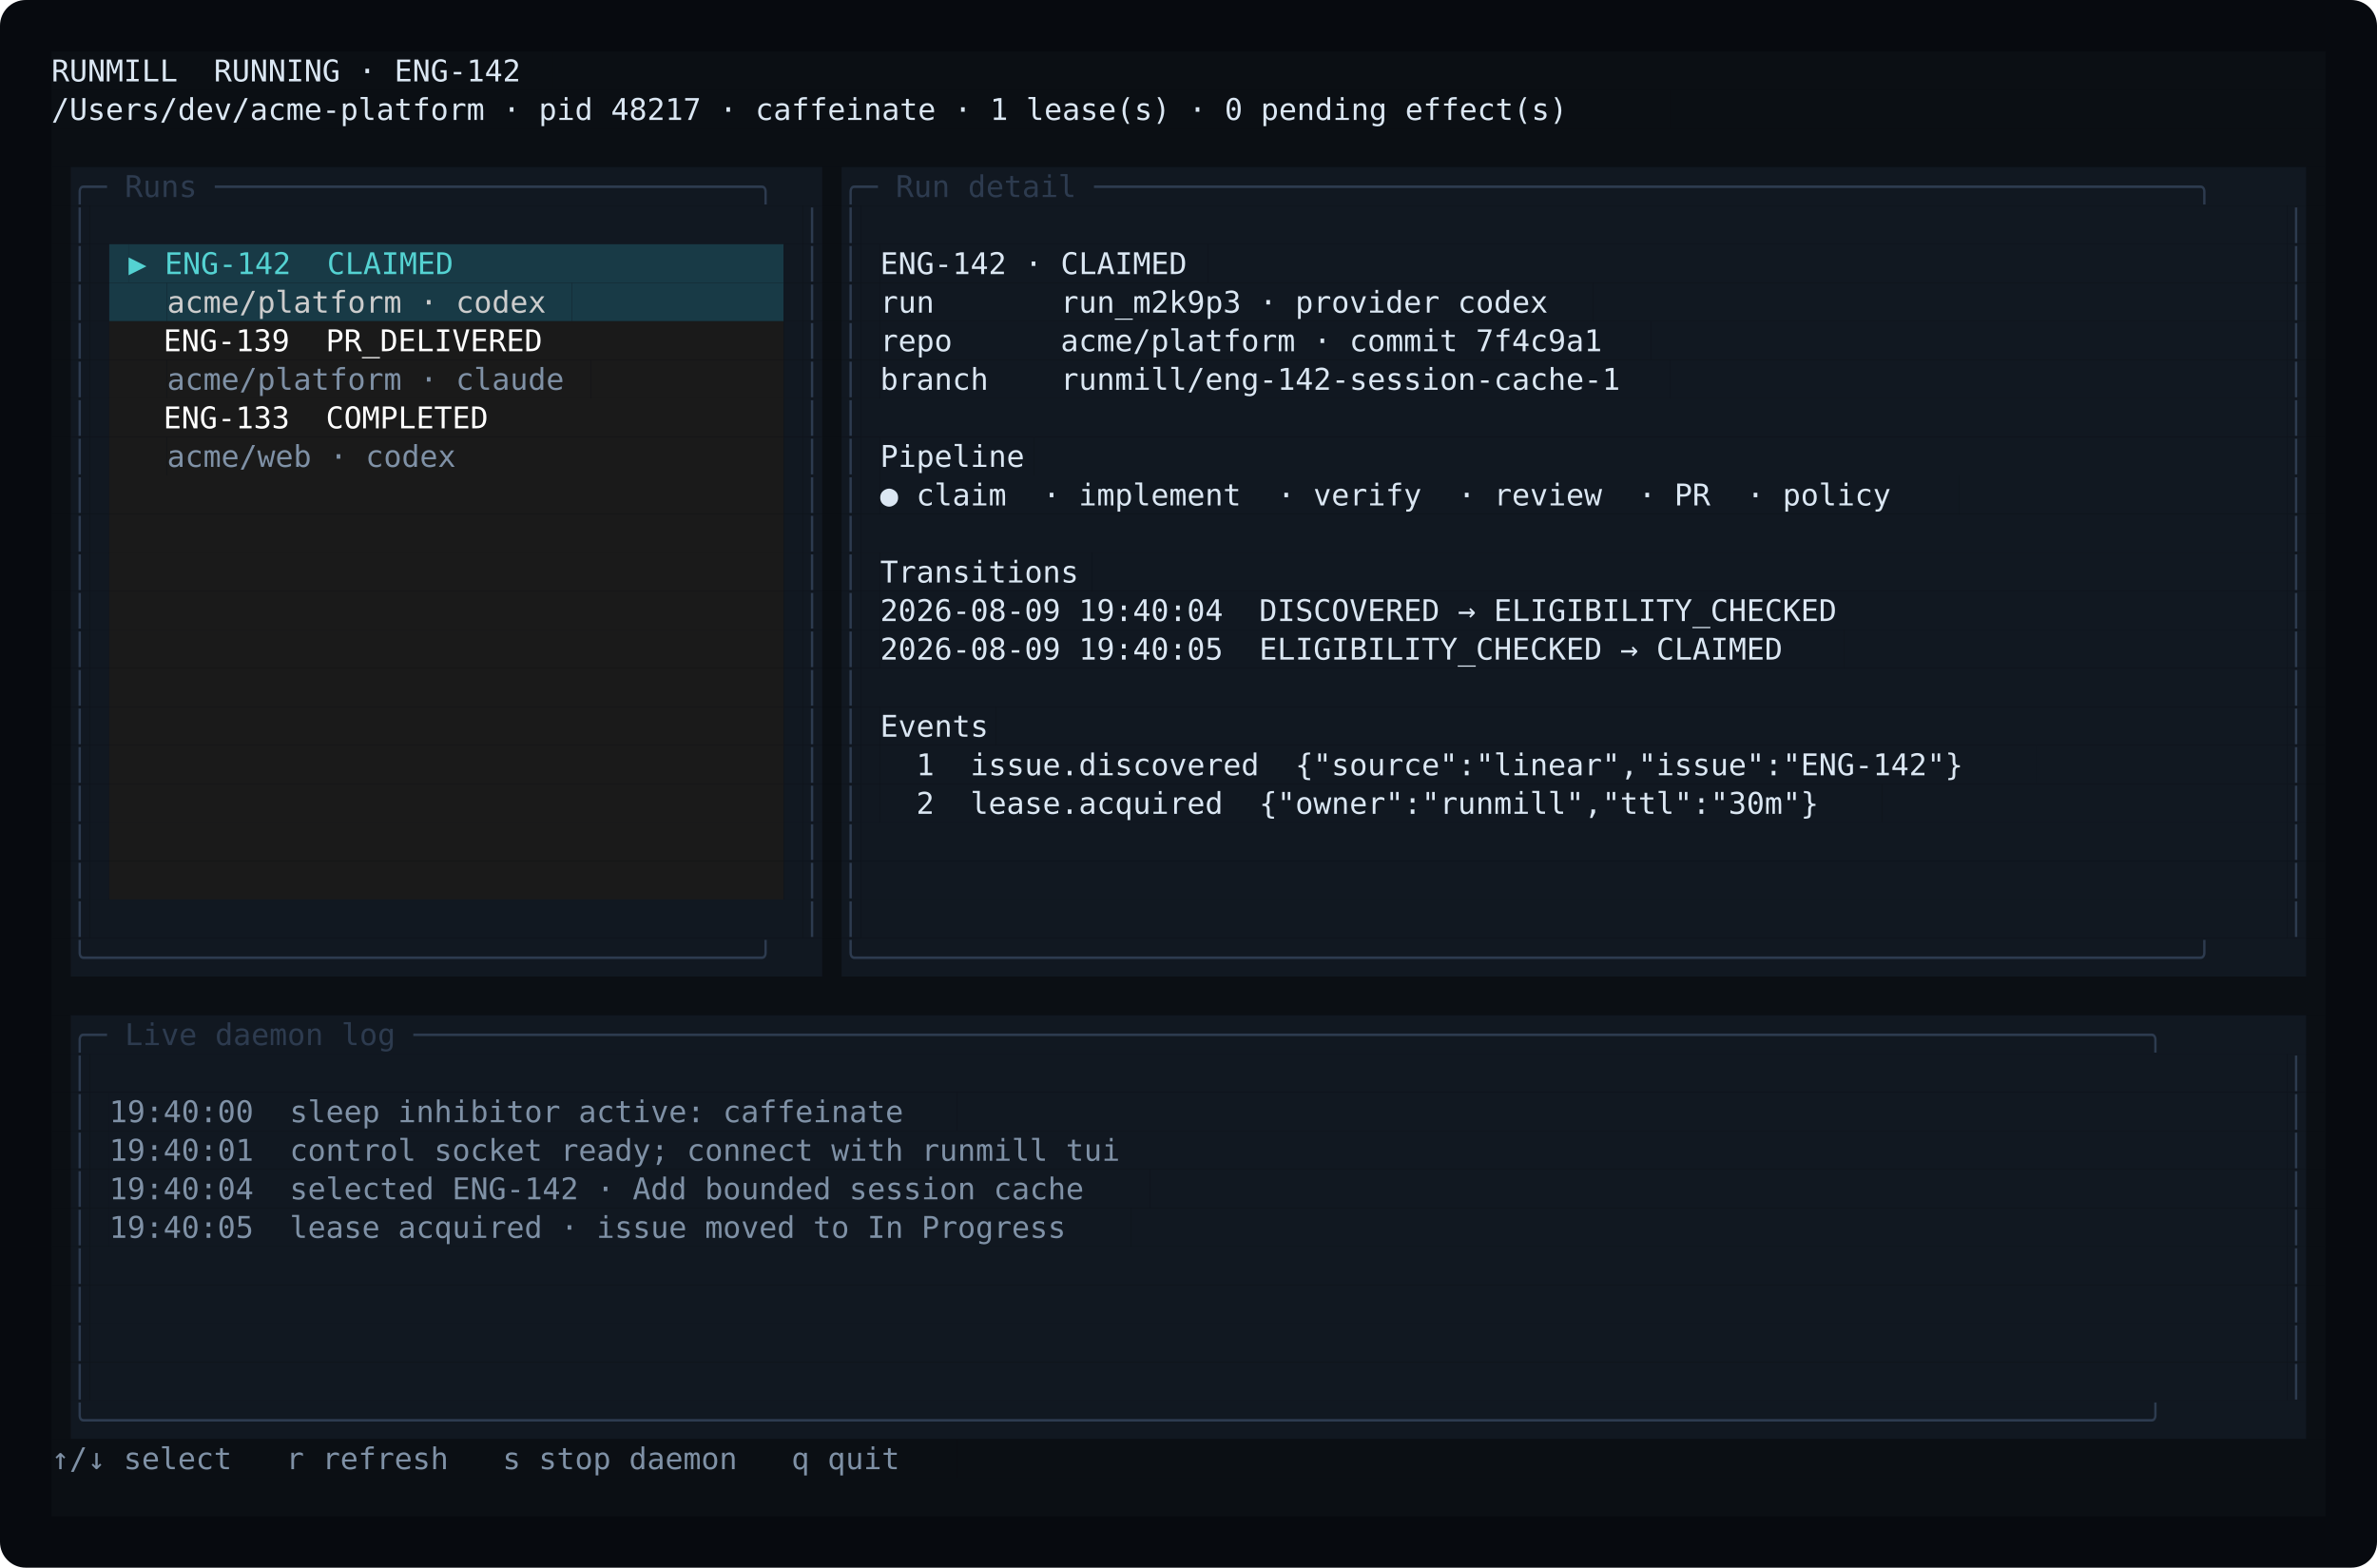
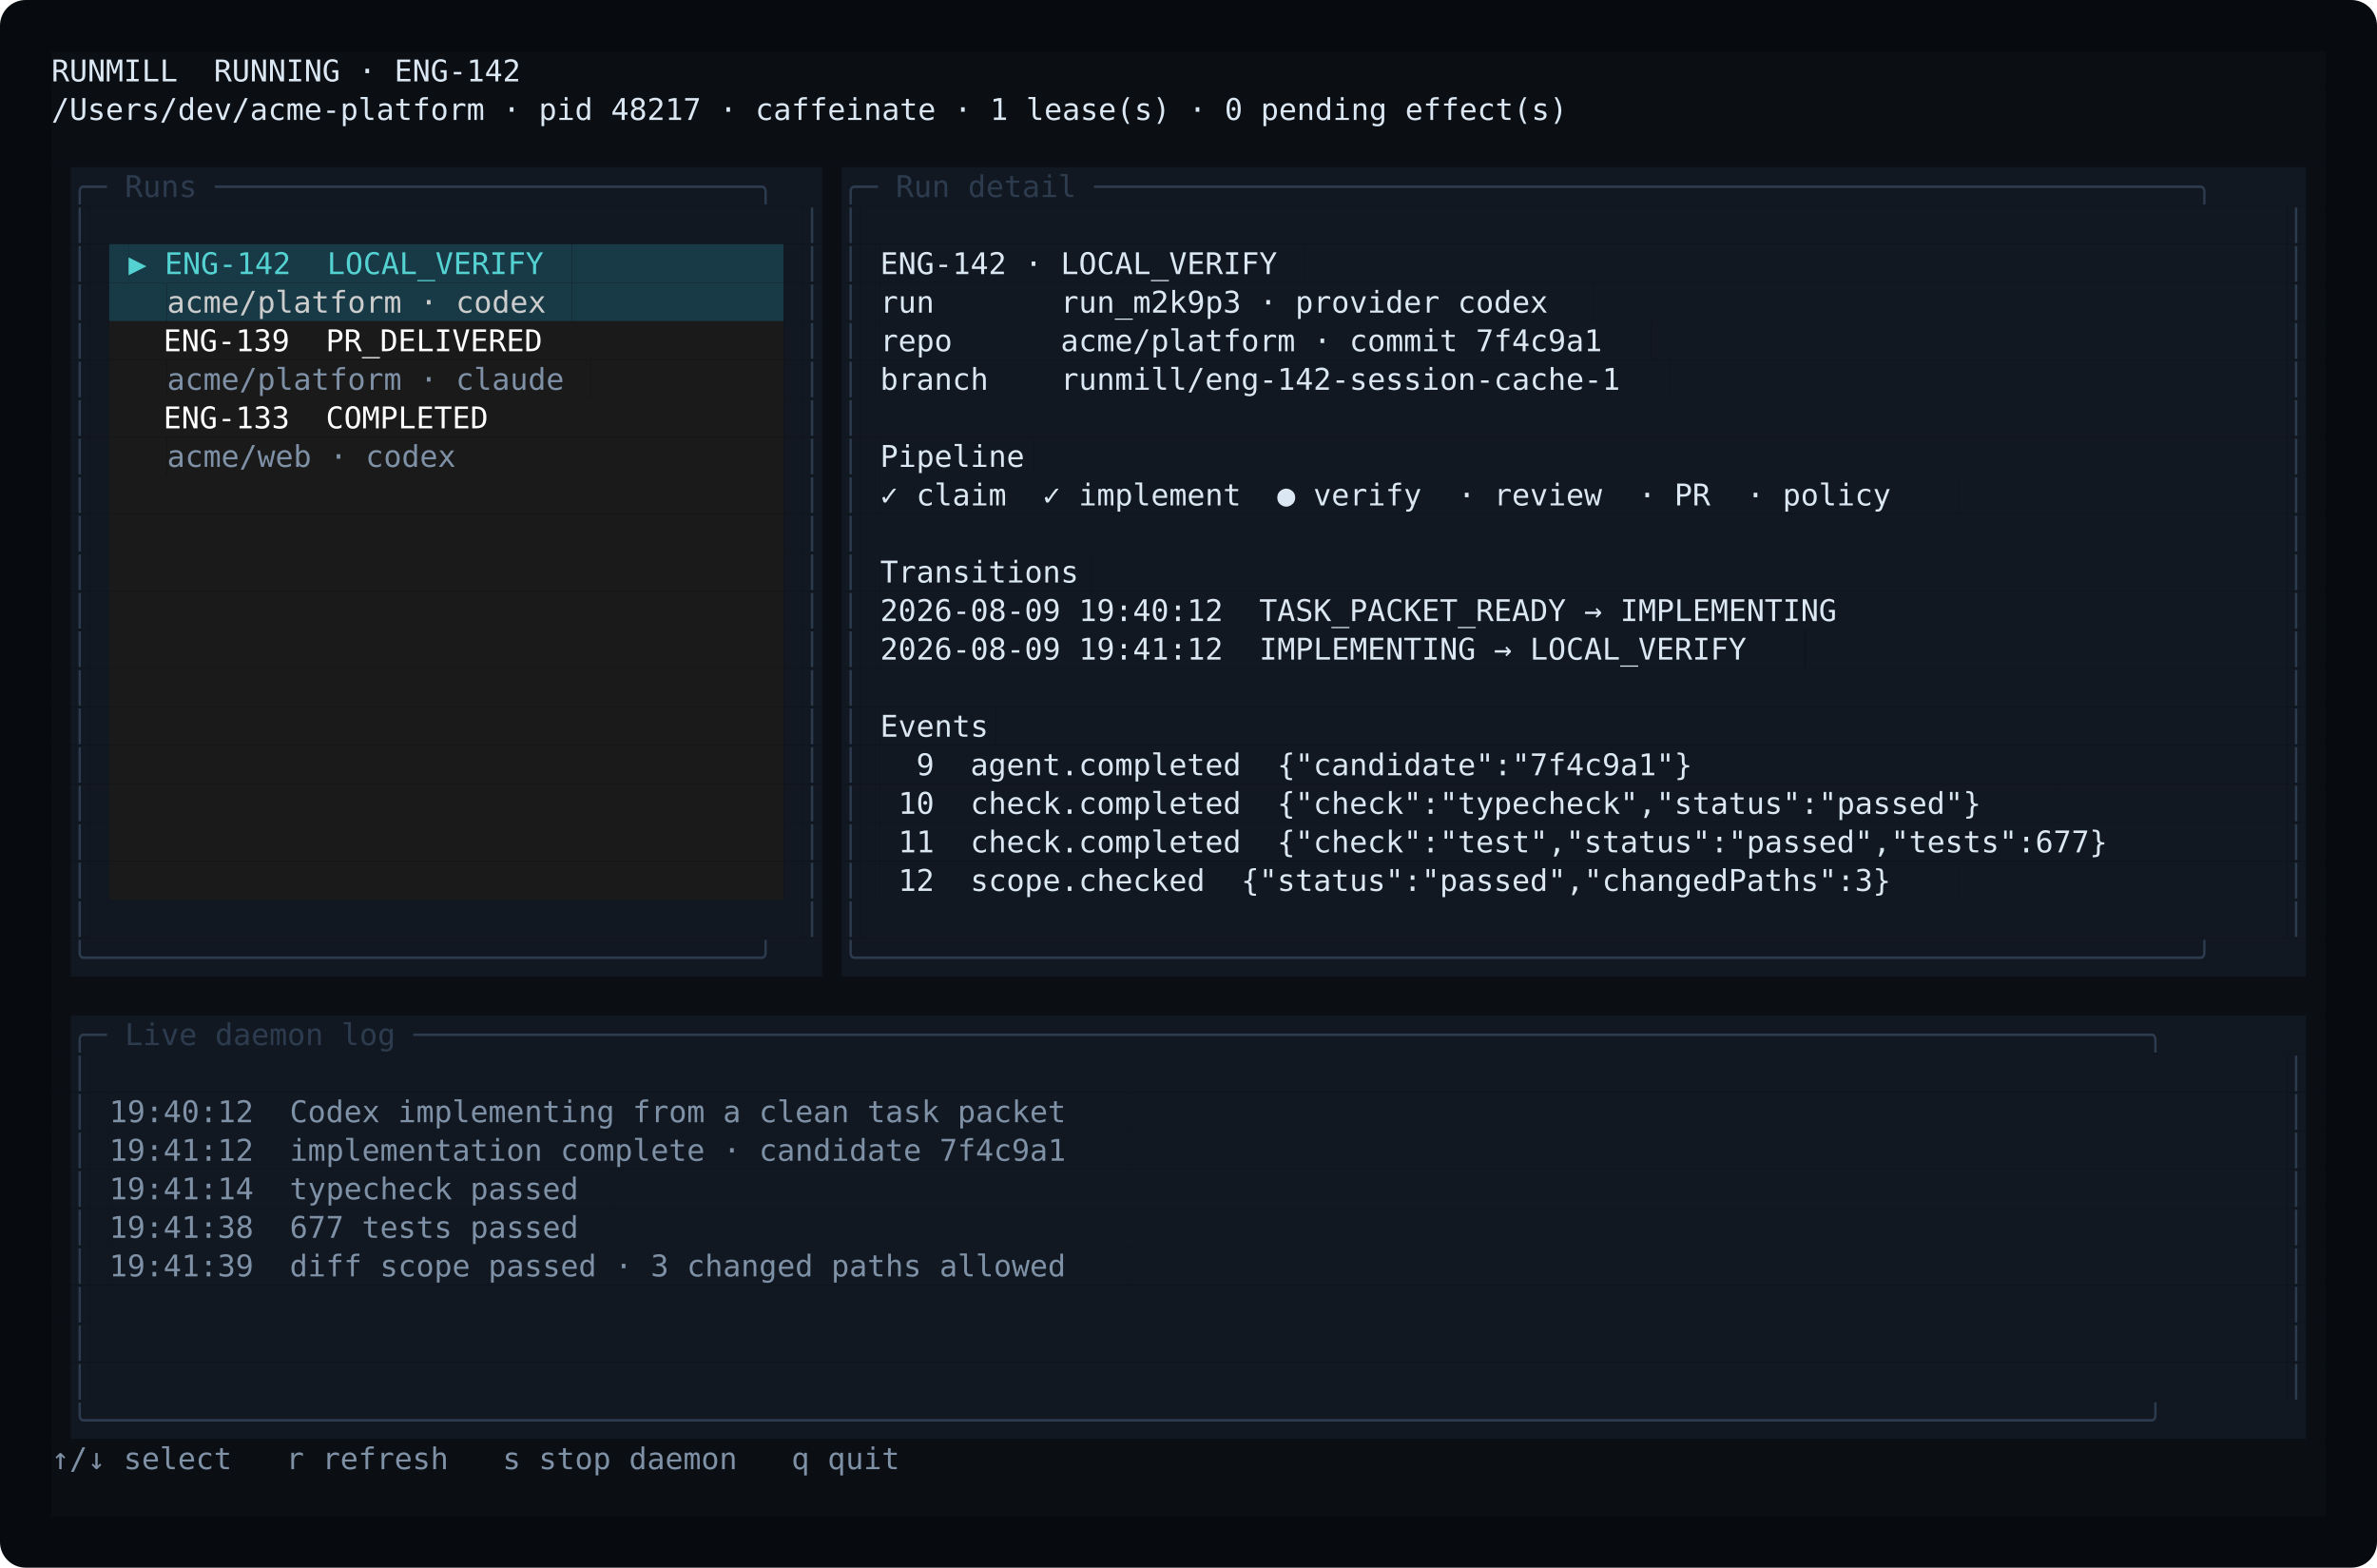
<svg xmlns="http://www.w3.org/2000/svg" width="1110" height="732" viewBox="0 0 1110 732">
  <rect width="100%" height="100%" rx="12" fill="#070a0f" />
  <g font-family="Menlo, Monaco, 'DejaVu Sans Mono', monospace" font-size="14" xml:space="preserve">
    <rect x="24" y="24" width="234" height="18" fill="rgba(11,15,20,1.000)" />
    <rect x="258" y="24" width="828" height="18" fill="rgba(11,15,20,1.000)" />
    <rect x="24" y="42" width="756" height="18" fill="rgba(11,15,20,1.000)" />
    <rect x="780" y="42" width="306" height="18" fill="rgba(11,15,20,1.000)" />
    <rect x="24" y="60" width="1062" height="18" fill="rgba(11,15,20,1.000)" />
    <rect x="24" y="78" width="9" height="18" fill="rgba(11,15,20,1.000)" />
    <rect x="33" y="78" width="351" height="18" fill="rgba(17,24,33,1.000)" />
    <rect x="384" y="78" width="9" height="18" fill="rgba(11,15,20,1.000)" />
    <rect x="393" y="78" width="684" height="18" fill="rgba(17,24,33,1.000)" />
    <rect x="1077" y="78" width="9" height="18" fill="rgba(11,15,20,1.000)" />
    <rect x="24" y="96" width="9" height="18" fill="rgba(11,15,20,1.000)" />
    <rect x="33" y="96" width="9" height="18" fill="rgba(17,24,33,1.000)" />
    <rect x="42" y="96" width="333" height="18" fill="rgba(17,24,33,1.000)" />
    <rect x="375" y="96" width="9" height="18" fill="rgba(17,24,33,1.000)" />
    <rect x="384" y="96" width="9" height="18" fill="rgba(11,15,20,1.000)" />
    <rect x="393" y="96" width="9" height="18" fill="rgba(17,24,33,1.000)" />
    <rect x="402" y="96" width="666" height="18" fill="rgba(17,24,33,1.000)" />
    <rect x="1068" y="96" width="9" height="18" fill="rgba(17,24,33,1.000)" />
    <rect x="1077" y="96" width="9" height="18" fill="rgba(11,15,20,1.000)" />
    <rect x="24" y="114" width="9" height="18" fill="rgba(11,15,20,1.000)" />
    <rect x="33" y="114" width="9" height="18" fill="rgba(17,24,33,1.000)" />
    <rect x="42" y="114" width="9" height="18" fill="rgba(17,24,33,1.000)" />
    <rect x="51" y="114" width="9" height="18" fill="rgba(24,58,70,1.000)" />
-     <rect x="60" y="114" width="162" height="18" fill="rgba(24,58,70,1.000)" />
-     <rect x="222" y="114" width="144" height="18" fill="rgba(24,58,70,1.000)" />
+     <rect x="60" y="114" width="207" height="18" fill="rgba(24,58,70,1.000)" />
+     <rect x="267" y="114" width="99" height="18" fill="rgba(24,58,70,1.000)" />
    <rect x="366" y="114" width="9" height="18" fill="rgba(17,24,33,1.000)" />
    <rect x="375" y="114" width="9" height="18" fill="rgba(17,24,33,1.000)" />
    <rect x="384" y="114" width="9" height="18" fill="rgba(11,15,20,1.000)" />
    <rect x="393" y="114" width="9" height="18" fill="rgba(17,24,33,1.000)" />
    <rect x="402" y="114" width="9" height="18" fill="rgba(17,24,33,1.000)" />
-     <rect x="411" y="114" width="153" height="18" fill="rgba(17,24,33,1.000)" />
-     <rect x="564" y="114" width="504" height="18" fill="rgba(17,24,33,1.000)" />
+     <rect x="411" y="114" width="198" height="18" fill="rgba(17,24,33,1.000)" />
+     <rect x="609" y="114" width="459" height="18" fill="rgba(17,24,33,1.000)" />
    <rect x="1068" y="114" width="9" height="18" fill="rgba(17,24,33,1.000)" />
    <rect x="1077" y="114" width="9" height="18" fill="rgba(11,15,20,1.000)" />
    <rect x="24" y="132" width="9" height="18" fill="rgba(11,15,20,1.000)" />
    <rect x="33" y="132" width="9" height="18" fill="rgba(17,24,33,1.000)" />
    <rect x="42" y="132" width="9" height="18" fill="rgba(17,24,33,1.000)" />
    <rect x="51" y="132" width="27" height="18" fill="rgba(24,58,70,1.000)" />
    <rect x="78" y="132" width="189" height="18" fill="rgba(24,58,70,1.000)" />
    <rect x="267" y="132" width="99" height="18" fill="rgba(24,58,70,1.000)" />
    <rect x="366" y="132" width="9" height="18" fill="rgba(17,24,33,1.000)" />
    <rect x="375" y="132" width="9" height="18" fill="rgba(17,24,33,1.000)" />
    <rect x="384" y="132" width="9" height="18" fill="rgba(11,15,20,1.000)" />
    <rect x="393" y="132" width="9" height="18" fill="rgba(17,24,33,1.000)" />
    <rect x="402" y="132" width="9" height="18" fill="rgba(17,24,33,1.000)" />
    <rect x="411" y="132" width="333" height="18" fill="rgba(17,24,33,1.000)" />
    <rect x="744" y="132" width="324" height="18" fill="rgba(17,24,33,1.000)" />
    <rect x="1068" y="132" width="9" height="18" fill="rgba(17,24,33,1.000)" />
    <rect x="1077" y="132" width="9" height="18" fill="rgba(11,15,20,1.000)" />
    <rect x="24" y="150" width="9" height="18" fill="rgba(11,15,20,1.000)" />
    <rect x="33" y="150" width="9" height="18" fill="rgba(17,24,33,1.000)" />
    <rect x="42" y="150" width="9" height="18" fill="rgba(17,24,33,1.000)" />
    <rect x="51" y="150" width="315" height="18" fill="rgba(26,26,26,1.000)" />
    <rect x="366" y="150" width="9" height="18" fill="rgba(17,24,33,1.000)" />
    <rect x="375" y="150" width="9" height="18" fill="rgba(17,24,33,1.000)" />
    <rect x="384" y="150" width="9" height="18" fill="rgba(11,15,20,1.000)" />
    <rect x="393" y="150" width="9" height="18" fill="rgba(17,24,33,1.000)" />
    <rect x="402" y="150" width="9" height="18" fill="rgba(17,24,33,1.000)" />
    <rect x="411" y="150" width="360" height="18" fill="rgba(17,24,33,1.000)" />
    <rect x="771" y="150" width="297" height="18" fill="rgba(17,24,33,1.000)" />
    <rect x="1068" y="150" width="9" height="18" fill="rgba(17,24,33,1.000)" />
    <rect x="1077" y="150" width="9" height="18" fill="rgba(11,15,20,1.000)" />
    <rect x="24" y="168" width="9" height="18" fill="rgba(11,15,20,1.000)" />
    <rect x="33" y="168" width="9" height="18" fill="rgba(17,24,33,1.000)" />
    <rect x="42" y="168" width="9" height="18" fill="rgba(17,24,33,1.000)" />
    <rect x="51" y="168" width="27" height="18" fill="rgba(26,26,26,1.000)" />
    <rect x="78" y="168" width="198" height="18" fill="rgba(26,26,26,1.000)" />
    <rect x="276" y="168" width="90" height="18" fill="rgba(26,26,26,1.000)" />
    <rect x="366" y="168" width="9" height="18" fill="rgba(17,24,33,1.000)" />
    <rect x="375" y="168" width="9" height="18" fill="rgba(17,24,33,1.000)" />
    <rect x="384" y="168" width="9" height="18" fill="rgba(11,15,20,1.000)" />
    <rect x="393" y="168" width="9" height="18" fill="rgba(17,24,33,1.000)" />
    <rect x="402" y="168" width="9" height="18" fill="rgba(17,24,33,1.000)" />
    <rect x="411" y="168" width="369" height="18" fill="rgba(17,24,33,1.000)" />
    <rect x="780" y="168" width="288" height="18" fill="rgba(17,24,33,1.000)" />
    <rect x="1068" y="168" width="9" height="18" fill="rgba(17,24,33,1.000)" />
    <rect x="1077" y="168" width="9" height="18" fill="rgba(11,15,20,1.000)" />
    <rect x="24" y="186" width="9" height="18" fill="rgba(11,15,20,1.000)" />
    <rect x="33" y="186" width="9" height="18" fill="rgba(17,24,33,1.000)" />
    <rect x="42" y="186" width="9" height="18" fill="rgba(17,24,33,1.000)" />
    <rect x="51" y="186" width="315" height="18" fill="rgba(26,26,26,1.000)" />
    <rect x="366" y="186" width="9" height="18" fill="rgba(17,24,33,1.000)" />
    <rect x="375" y="186" width="9" height="18" fill="rgba(17,24,33,1.000)" />
    <rect x="384" y="186" width="9" height="18" fill="rgba(11,15,20,1.000)" />
    <rect x="393" y="186" width="9" height="18" fill="rgba(17,24,33,1.000)" />
    <rect x="402" y="186" width="666" height="18" fill="rgba(17,24,33,1.000)" />
    <rect x="1068" y="186" width="9" height="18" fill="rgba(17,24,33,1.000)" />
    <rect x="1077" y="186" width="9" height="18" fill="rgba(11,15,20,1.000)" />
    <rect x="24" y="204" width="9" height="18" fill="rgba(11,15,20,1.000)" />
    <rect x="33" y="204" width="9" height="18" fill="rgba(17,24,33,1.000)" />
    <rect x="42" y="204" width="9" height="18" fill="rgba(17,24,33,1.000)" />
    <rect x="51" y="204" width="27" height="18" fill="rgba(26,26,26,1.000)" />
    <rect x="78" y="204" width="144" height="18" fill="rgba(26,26,26,1.000)" />
    <rect x="222" y="204" width="144" height="18" fill="rgba(26,26,26,1.000)" />
    <rect x="366" y="204" width="9" height="18" fill="rgba(17,24,33,1.000)" />
    <rect x="375" y="204" width="9" height="18" fill="rgba(17,24,33,1.000)" />
    <rect x="384" y="204" width="9" height="18" fill="rgba(11,15,20,1.000)" />
    <rect x="393" y="204" width="9" height="18" fill="rgba(17,24,33,1.000)" />
    <rect x="402" y="204" width="9" height="18" fill="rgba(17,24,33,1.000)" />
    <rect x="411" y="204" width="72" height="18" fill="rgba(17,24,33,1.000)" />
    <rect x="483" y="204" width="585" height="18" fill="rgba(17,24,33,1.000)" />
    <rect x="1068" y="204" width="9" height="18" fill="rgba(17,24,33,1.000)" />
    <rect x="1077" y="204" width="9" height="18" fill="rgba(11,15,20,1.000)" />
    <rect x="24" y="222" width="9" height="18" fill="rgba(11,15,20,1.000)" />
    <rect x="33" y="222" width="9" height="18" fill="rgba(17,24,33,1.000)" />
    <rect x="42" y="222" width="9" height="18" fill="rgba(17,24,33,1.000)" />
    <rect x="51" y="222" width="315" height="18" fill="rgba(26,26,26,1.000)" />
    <rect x="366" y="222" width="9" height="18" fill="rgba(17,24,33,1.000)" />
    <rect x="375" y="222" width="9" height="18" fill="rgba(17,24,33,1.000)" />
    <rect x="384" y="222" width="9" height="18" fill="rgba(11,15,20,1.000)" />
    <rect x="393" y="222" width="9" height="18" fill="rgba(17,24,33,1.000)" />
    <rect x="402" y="222" width="9" height="18" fill="rgba(17,24,33,1.000)" />
    <rect x="411" y="222" width="504" height="18" fill="rgba(17,24,33,1.000)" />
    <rect x="915" y="222" width="153" height="18" fill="rgba(17,24,33,1.000)" />
    <rect x="1068" y="222" width="9" height="18" fill="rgba(17,24,33,1.000)" />
    <rect x="1077" y="222" width="9" height="18" fill="rgba(11,15,20,1.000)" />
    <rect x="24" y="240" width="9" height="18" fill="rgba(11,15,20,1.000)" />
    <rect x="33" y="240" width="9" height="18" fill="rgba(17,24,33,1.000)" />
    <rect x="42" y="240" width="9" height="18" fill="rgba(17,24,33,1.000)" />
    <rect x="51" y="240" width="315" height="18" fill="rgba(26,26,26,1.000)" />
    <rect x="366" y="240" width="9" height="18" fill="rgba(17,24,33,1.000)" />
    <rect x="375" y="240" width="9" height="18" fill="rgba(17,24,33,1.000)" />
    <rect x="384" y="240" width="9" height="18" fill="rgba(11,15,20,1.000)" />
    <rect x="393" y="240" width="9" height="18" fill="rgba(17,24,33,1.000)" />
    <rect x="402" y="240" width="666" height="18" fill="rgba(17,24,33,1.000)" />
    <rect x="1068" y="240" width="9" height="18" fill="rgba(17,24,33,1.000)" />
    <rect x="1077" y="240" width="9" height="18" fill="rgba(11,15,20,1.000)" />
    <rect x="24" y="258" width="9" height="18" fill="rgba(11,15,20,1.000)" />
    <rect x="33" y="258" width="9" height="18" fill="rgba(17,24,33,1.000)" />
    <rect x="42" y="258" width="9" height="18" fill="rgba(17,24,33,1.000)" />
    <rect x="51" y="258" width="315" height="18" fill="rgba(26,26,26,1.000)" />
    <rect x="366" y="258" width="9" height="18" fill="rgba(17,24,33,1.000)" />
    <rect x="375" y="258" width="9" height="18" fill="rgba(17,24,33,1.000)" />
    <rect x="384" y="258" width="9" height="18" fill="rgba(11,15,20,1.000)" />
    <rect x="393" y="258" width="9" height="18" fill="rgba(17,24,33,1.000)" />
    <rect x="402" y="258" width="9" height="18" fill="rgba(17,24,33,1.000)" />
    <rect x="411" y="258" width="99" height="18" fill="rgba(17,24,33,1.000)" />
    <rect x="510" y="258" width="558" height="18" fill="rgba(17,24,33,1.000)" />
    <rect x="1068" y="258" width="9" height="18" fill="rgba(17,24,33,1.000)" />
    <rect x="1077" y="258" width="9" height="18" fill="rgba(11,15,20,1.000)" />
    <rect x="24" y="276" width="9" height="18" fill="rgba(11,15,20,1.000)" />
    <rect x="33" y="276" width="9" height="18" fill="rgba(17,24,33,1.000)" />
    <rect x="42" y="276" width="9" height="18" fill="rgba(17,24,33,1.000)" />
    <rect x="51" y="276" width="315" height="18" fill="rgba(26,26,26,1.000)" />
    <rect x="366" y="276" width="9" height="18" fill="rgba(17,24,33,1.000)" />
    <rect x="375" y="276" width="9" height="18" fill="rgba(17,24,33,1.000)" />
    <rect x="384" y="276" width="9" height="18" fill="rgba(11,15,20,1.000)" />
    <rect x="393" y="276" width="9" height="18" fill="rgba(17,24,33,1.000)" />
    <rect x="402" y="276" width="9" height="18" fill="rgba(17,24,33,1.000)" />
    <rect x="411" y="276" width="477" height="18" fill="rgba(17,24,33,1.000)" />
    <rect x="888" y="276" width="180" height="18" fill="rgba(17,24,33,1.000)" />
    <rect x="1068" y="276" width="9" height="18" fill="rgba(17,24,33,1.000)" />
    <rect x="1077" y="276" width="9" height="18" fill="rgba(11,15,20,1.000)" />
    <rect x="24" y="294" width="9" height="18" fill="rgba(11,15,20,1.000)" />
    <rect x="33" y="294" width="9" height="18" fill="rgba(17,24,33,1.000)" />
    <rect x="42" y="294" width="9" height="18" fill="rgba(17,24,33,1.000)" />
    <rect x="51" y="294" width="315" height="18" fill="rgba(26,26,26,1.000)" />
    <rect x="366" y="294" width="9" height="18" fill="rgba(17,24,33,1.000)" />
    <rect x="375" y="294" width="9" height="18" fill="rgba(17,24,33,1.000)" />
    <rect x="384" y="294" width="9" height="18" fill="rgba(11,15,20,1.000)" />
    <rect x="393" y="294" width="9" height="18" fill="rgba(17,24,33,1.000)" />
    <rect x="402" y="294" width="9" height="18" fill="rgba(17,24,33,1.000)" />
-     <rect x="411" y="294" width="450" height="18" fill="rgba(17,24,33,1.000)" />
-     <rect x="861" y="294" width="207" height="18" fill="rgba(17,24,33,1.000)" />
+     <rect x="411" y="294" width="432" height="18" fill="rgba(17,24,33,1.000)" />
+     <rect x="843" y="294" width="225" height="18" fill="rgba(17,24,33,1.000)" />
    <rect x="1068" y="294" width="9" height="18" fill="rgba(17,24,33,1.000)" />
    <rect x="1077" y="294" width="9" height="18" fill="rgba(11,15,20,1.000)" />
    <rect x="24" y="312" width="9" height="18" fill="rgba(11,15,20,1.000)" />
    <rect x="33" y="312" width="9" height="18" fill="rgba(17,24,33,1.000)" />
    <rect x="42" y="312" width="9" height="18" fill="rgba(17,24,33,1.000)" />
    <rect x="51" y="312" width="315" height="18" fill="rgba(26,26,26,1.000)" />
    <rect x="366" y="312" width="9" height="18" fill="rgba(17,24,33,1.000)" />
    <rect x="375" y="312" width="9" height="18" fill="rgba(17,24,33,1.000)" />
    <rect x="384" y="312" width="9" height="18" fill="rgba(11,15,20,1.000)" />
    <rect x="393" y="312" width="9" height="18" fill="rgba(17,24,33,1.000)" />
    <rect x="402" y="312" width="666" height="18" fill="rgba(17,24,33,1.000)" />
    <rect x="1068" y="312" width="9" height="18" fill="rgba(17,24,33,1.000)" />
    <rect x="1077" y="312" width="9" height="18" fill="rgba(11,15,20,1.000)" />
    <rect x="24" y="330" width="9" height="18" fill="rgba(11,15,20,1.000)" />
    <rect x="33" y="330" width="9" height="18" fill="rgba(17,24,33,1.000)" />
    <rect x="42" y="330" width="9" height="18" fill="rgba(17,24,33,1.000)" />
    <rect x="51" y="330" width="315" height="18" fill="rgba(26,26,26,1.000)" />
    <rect x="366" y="330" width="9" height="18" fill="rgba(17,24,33,1.000)" />
    <rect x="375" y="330" width="9" height="18" fill="rgba(17,24,33,1.000)" />
    <rect x="384" y="330" width="9" height="18" fill="rgba(11,15,20,1.000)" />
    <rect x="393" y="330" width="9" height="18" fill="rgba(17,24,33,1.000)" />
    <rect x="402" y="330" width="9" height="18" fill="rgba(17,24,33,1.000)" />
    <rect x="411" y="330" width="54" height="18" fill="rgba(17,24,33,1.000)" />
    <rect x="465" y="330" width="603" height="18" fill="rgba(17,24,33,1.000)" />
    <rect x="1068" y="330" width="9" height="18" fill="rgba(17,24,33,1.000)" />
    <rect x="1077" y="330" width="9" height="18" fill="rgba(11,15,20,1.000)" />
    <rect x="24" y="348" width="9" height="18" fill="rgba(11,15,20,1.000)" />
    <rect x="33" y="348" width="9" height="18" fill="rgba(17,24,33,1.000)" />
    <rect x="42" y="348" width="9" height="18" fill="rgba(17,24,33,1.000)" />
    <rect x="51" y="348" width="315" height="18" fill="rgba(26,26,26,1.000)" />
    <rect x="366" y="348" width="9" height="18" fill="rgba(17,24,33,1.000)" />
    <rect x="375" y="348" width="9" height="18" fill="rgba(17,24,33,1.000)" />
    <rect x="384" y="348" width="9" height="18" fill="rgba(11,15,20,1.000)" />
    <rect x="393" y="348" width="9" height="18" fill="rgba(17,24,33,1.000)" />
    <rect x="402" y="348" width="9" height="18" fill="rgba(17,24,33,1.000)" />
-     <rect x="411" y="348" width="540" height="18" fill="rgba(17,24,33,1.000)" />
-     <rect x="951" y="348" width="117" height="18" fill="rgba(17,24,33,1.000)" />
+     <rect x="411" y="348" width="405" height="18" fill="rgba(17,24,33,1.000)" />
+     <rect x="816" y="348" width="252" height="18" fill="rgba(17,24,33,1.000)" />
    <rect x="1068" y="348" width="9" height="18" fill="rgba(17,24,33,1.000)" />
    <rect x="1077" y="348" width="9" height="18" fill="rgba(11,15,20,1.000)" />
    <rect x="24" y="366" width="9" height="18" fill="rgba(11,15,20,1.000)" />
    <rect x="33" y="366" width="9" height="18" fill="rgba(17,24,33,1.000)" />
    <rect x="42" y="366" width="9" height="18" fill="rgba(17,24,33,1.000)" />
    <rect x="51" y="366" width="315" height="18" fill="rgba(26,26,26,1.000)" />
    <rect x="366" y="366" width="9" height="18" fill="rgba(17,24,33,1.000)" />
    <rect x="375" y="366" width="9" height="18" fill="rgba(17,24,33,1.000)" />
    <rect x="384" y="366" width="9" height="18" fill="rgba(11,15,20,1.000)" />
    <rect x="393" y="366" width="9" height="18" fill="rgba(17,24,33,1.000)" />
    <rect x="402" y="366" width="9" height="18" fill="rgba(17,24,33,1.000)" />
-     <rect x="411" y="366" width="468" height="18" fill="rgba(17,24,33,1.000)" />
-     <rect x="879" y="366" width="189" height="18" fill="rgba(17,24,33,1.000)" />
+     <rect x="411" y="366" width="549" height="18" fill="rgba(17,24,33,1.000)" />
+     <rect x="960" y="366" width="108" height="18" fill="rgba(17,24,33,1.000)" />
    <rect x="1068" y="366" width="9" height="18" fill="rgba(17,24,33,1.000)" />
    <rect x="1077" y="366" width="9" height="18" fill="rgba(11,15,20,1.000)" />
    <rect x="24" y="384" width="9" height="18" fill="rgba(11,15,20,1.000)" />
    <rect x="33" y="384" width="9" height="18" fill="rgba(17,24,33,1.000)" />
    <rect x="42" y="384" width="9" height="18" fill="rgba(17,24,33,1.000)" />
    <rect x="51" y="384" width="315" height="18" fill="rgba(26,26,26,1.000)" />
    <rect x="366" y="384" width="9" height="18" fill="rgba(17,24,33,1.000)" />
    <rect x="375" y="384" width="9" height="18" fill="rgba(17,24,33,1.000)" />
    <rect x="384" y="384" width="9" height="18" fill="rgba(11,15,20,1.000)" />
    <rect x="393" y="384" width="9" height="18" fill="rgba(17,24,33,1.000)" />
-     <rect x="402" y="384" width="666" height="18" fill="rgba(17,24,33,1.000)" />
+     <rect x="402" y="384" width="9" height="18" fill="rgba(17,24,33,1.000)" />
+     <rect x="411" y="384" width="612" height="18" fill="rgba(17,24,33,1.000)" />
+     <rect x="1023" y="384" width="45" height="18" fill="rgba(17,24,33,1.000)" />
    <rect x="1068" y="384" width="9" height="18" fill="rgba(17,24,33,1.000)" />
    <rect x="1077" y="384" width="9" height="18" fill="rgba(11,15,20,1.000)" />
    <rect x="24" y="402" width="9" height="18" fill="rgba(11,15,20,1.000)" />
    <rect x="33" y="402" width="9" height="18" fill="rgba(17,24,33,1.000)" />
    <rect x="42" y="402" width="9" height="18" fill="rgba(17,24,33,1.000)" />
    <rect x="51" y="402" width="315" height="18" fill="rgba(26,26,26,1.000)" />
    <rect x="366" y="402" width="9" height="18" fill="rgba(17,24,33,1.000)" />
    <rect x="375" y="402" width="9" height="18" fill="rgba(17,24,33,1.000)" />
    <rect x="384" y="402" width="9" height="18" fill="rgba(11,15,20,1.000)" />
    <rect x="393" y="402" width="9" height="18" fill="rgba(17,24,33,1.000)" />
-     <rect x="402" y="402" width="666" height="18" fill="rgba(17,24,33,1.000)" />
+     <rect x="402" y="402" width="9" height="18" fill="rgba(17,24,33,1.000)" />
+     <rect x="411" y="402" width="504" height="18" fill="rgba(17,24,33,1.000)" />
+     <rect x="915" y="402" width="153" height="18" fill="rgba(17,24,33,1.000)" />
    <rect x="1068" y="402" width="9" height="18" fill="rgba(17,24,33,1.000)" />
    <rect x="1077" y="402" width="9" height="18" fill="rgba(11,15,20,1.000)" />
    <rect x="24" y="420" width="9" height="18" fill="rgba(11,15,20,1.000)" />
    <rect x="33" y="420" width="9" height="18" fill="rgba(17,24,33,1.000)" />
    <rect x="42" y="420" width="333" height="18" fill="rgba(17,24,33,1.000)" />
    <rect x="375" y="420" width="9" height="18" fill="rgba(17,24,33,1.000)" />
    <rect x="384" y="420" width="9" height="18" fill="rgba(11,15,20,1.000)" />
    <rect x="393" y="420" width="9" height="18" fill="rgba(17,24,33,1.000)" />
    <rect x="402" y="420" width="666" height="18" fill="rgba(17,24,33,1.000)" />
    <rect x="1068" y="420" width="9" height="18" fill="rgba(17,24,33,1.000)" />
    <rect x="1077" y="420" width="9" height="18" fill="rgba(11,15,20,1.000)" />
    <rect x="24" y="438" width="9" height="18" fill="rgba(11,15,20,1.000)" />
    <rect x="33" y="438" width="351" height="18" fill="rgba(17,24,33,1.000)" />
    <rect x="384" y="438" width="9" height="18" fill="rgba(11,15,20,1.000)" />
    <rect x="393" y="438" width="684" height="18" fill="rgba(17,24,33,1.000)" />
    <rect x="1077" y="438" width="9" height="18" fill="rgba(11,15,20,1.000)" />
    <rect x="24" y="456" width="1062" height="18" fill="rgba(11,15,20,1.000)" />
    <rect x="24" y="474" width="9" height="18" fill="rgba(11,15,20,1.000)" />
    <rect x="33" y="474" width="1044" height="18" fill="rgba(17,24,33,1.000)" />
    <rect x="1077" y="474" width="9" height="18" fill="rgba(11,15,20,1.000)" />
    <rect x="24" y="492" width="9" height="18" fill="rgba(11,15,20,1.000)" />
    <rect x="33" y="492" width="9" height="18" fill="rgba(17,24,33,1.000)" />
    <rect x="42" y="492" width="1026" height="18" fill="rgba(17,24,33,1.000)" />
    <rect x="1068" y="492" width="9" height="18" fill="rgba(17,24,33,1.000)" />
    <rect x="1077" y="492" width="9" height="18" fill="rgba(11,15,20,1.000)" />
    <rect x="24" y="510" width="9" height="18" fill="rgba(11,15,20,1.000)" />
    <rect x="33" y="510" width="9" height="18" fill="rgba(17,24,33,1.000)" />
    <rect x="42" y="510" width="9" height="18" fill="rgba(17,24,33,1.000)" />
-     <rect x="51" y="510" width="396" height="18" fill="rgba(17,24,33,1.000)" />
-     <rect x="447" y="510" width="621" height="18" fill="rgba(17,24,33,1.000)" />
+     <rect x="51" y="510" width="477" height="18" fill="rgba(17,24,33,1.000)" />
+     <rect x="528" y="510" width="540" height="18" fill="rgba(17,24,33,1.000)" />
    <rect x="1068" y="510" width="9" height="18" fill="rgba(17,24,33,1.000)" />
    <rect x="1077" y="510" width="9" height="18" fill="rgba(11,15,20,1.000)" />
    <rect x="24" y="528" width="9" height="18" fill="rgba(11,15,20,1.000)" />
    <rect x="33" y="528" width="9" height="18" fill="rgba(17,24,33,1.000)" />
    <rect x="42" y="528" width="9" height="18" fill="rgba(17,24,33,1.000)" />
-     <rect x="51" y="528" width="504" height="18" fill="rgba(17,24,33,1.000)" />
-     <rect x="555" y="528" width="513" height="18" fill="rgba(17,24,33,1.000)" />
+     <rect x="51" y="528" width="477" height="18" fill="rgba(17,24,33,1.000)" />
+     <rect x="528" y="528" width="540" height="18" fill="rgba(17,24,33,1.000)" />
    <rect x="1068" y="528" width="9" height="18" fill="rgba(17,24,33,1.000)" />
    <rect x="1077" y="528" width="9" height="18" fill="rgba(11,15,20,1.000)" />
    <rect x="24" y="546" width="9" height="18" fill="rgba(11,15,20,1.000)" />
    <rect x="33" y="546" width="9" height="18" fill="rgba(17,24,33,1.000)" />
    <rect x="42" y="546" width="9" height="18" fill="rgba(17,24,33,1.000)" />
-     <rect x="51" y="546" width="486" height="18" fill="rgba(17,24,33,1.000)" />
-     <rect x="537" y="546" width="531" height="18" fill="rgba(17,24,33,1.000)" />
+     <rect x="51" y="546" width="234" height="18" fill="rgba(17,24,33,1.000)" />
+     <rect x="285" y="546" width="783" height="18" fill="rgba(17,24,33,1.000)" />
    <rect x="1068" y="546" width="9" height="18" fill="rgba(17,24,33,1.000)" />
    <rect x="1077" y="546" width="9" height="18" fill="rgba(11,15,20,1.000)" />
    <rect x="24" y="564" width="9" height="18" fill="rgba(11,15,20,1.000)" />
    <rect x="33" y="564" width="9" height="18" fill="rgba(17,24,33,1.000)" />
    <rect x="42" y="564" width="9" height="18" fill="rgba(17,24,33,1.000)" />
-     <rect x="51" y="564" width="477" height="18" fill="rgba(17,24,33,1.000)" />
-     <rect x="528" y="564" width="540" height="18" fill="rgba(17,24,33,1.000)" />
+     <rect x="51" y="564" width="234" height="18" fill="rgba(17,24,33,1.000)" />
+     <rect x="285" y="564" width="783" height="18" fill="rgba(17,24,33,1.000)" />
    <rect x="1068" y="564" width="9" height="18" fill="rgba(17,24,33,1.000)" />
    <rect x="1077" y="564" width="9" height="18" fill="rgba(11,15,20,1.000)" />
    <rect x="24" y="582" width="9" height="18" fill="rgba(11,15,20,1.000)" />
    <rect x="33" y="582" width="9" height="18" fill="rgba(17,24,33,1.000)" />
-     <rect x="42" y="582" width="1026" height="18" fill="rgba(17,24,33,1.000)" />
+     <rect x="42" y="582" width="9" height="18" fill="rgba(17,24,33,1.000)" />
+     <rect x="51" y="582" width="477" height="18" fill="rgba(17,24,33,1.000)" />
+     <rect x="528" y="582" width="540" height="18" fill="rgba(17,24,33,1.000)" />
    <rect x="1068" y="582" width="9" height="18" fill="rgba(17,24,33,1.000)" />
    <rect x="1077" y="582" width="9" height="18" fill="rgba(11,15,20,1.000)" />
    <rect x="24" y="600" width="9" height="18" fill="rgba(11,15,20,1.000)" />
    <rect x="33" y="600" width="9" height="18" fill="rgba(17,24,33,1.000)" />
    <rect x="42" y="600" width="1026" height="18" fill="rgba(17,24,33,1.000)" />
    <rect x="1068" y="600" width="9" height="18" fill="rgba(17,24,33,1.000)" />
    <rect x="1077" y="600" width="9" height="18" fill="rgba(11,15,20,1.000)" />
    <rect x="24" y="618" width="9" height="18" fill="rgba(11,15,20,1.000)" />
    <rect x="33" y="618" width="9" height="18" fill="rgba(17,24,33,1.000)" />
    <rect x="42" y="618" width="1026" height="18" fill="rgba(17,24,33,1.000)" />
    <rect x="1068" y="618" width="9" height="18" fill="rgba(17,24,33,1.000)" />
    <rect x="1077" y="618" width="9" height="18" fill="rgba(11,15,20,1.000)" />
    <rect x="24" y="636" width="9" height="18" fill="rgba(11,15,20,1.000)" />
    <rect x="33" y="636" width="9" height="18" fill="rgba(17,24,33,1.000)" />
    <rect x="42" y="636" width="1026" height="18" fill="rgba(17,24,33,1.000)" />
    <rect x="1068" y="636" width="9" height="18" fill="rgba(17,24,33,1.000)" />
    <rect x="1077" y="636" width="9" height="18" fill="rgba(11,15,20,1.000)" />
    <rect x="24" y="654" width="9" height="18" fill="rgba(11,15,20,1.000)" />
    <rect x="33" y="654" width="1044" height="18" fill="rgba(17,24,33,1.000)" />
    <rect x="1077" y="654" width="9" height="18" fill="rgba(11,15,20,1.000)" />
    <rect x="24" y="672" width="423" height="18" fill="rgba(11,15,20,1.000)" />
    <rect x="447" y="672" width="639" height="18" fill="rgba(11,15,20,1.000)" />
    <rect x="24" y="690" width="1062" height="18" fill="rgba(11,15,20,1.000)" />
    <text x="24" y="38" fill="rgba(219,231,243,1.000)">RUNMILL  RUNNING · ENG-142</text>
    <text x="24" y="56" fill="rgba(219,231,243,1.000)">/Users/dev/acme-platform · pid 48217 · caffeinate · 1 lease(s) · 0 pending effect(s)</text>
    <text x="33" y="92" fill="rgba(45,59,79,1.000)">╭─ Runs ──────────────────────────────╮</text>
    <text x="393" y="92" fill="rgba(45,59,79,1.000)">╭─ Run detail ─────────────────────────────────────────────────────────────╮</text>
    <text x="33" y="110" fill="rgba(45,59,79,1.000)">│</text>
    <text x="375" y="110" fill="rgba(45,59,79,1.000)">│</text>
    <text x="393" y="110" fill="rgba(45,59,79,1.000)">│</text>
    <text x="1068" y="110" fill="rgba(45,59,79,1.000)">│</text>
    <text x="33" y="128" fill="rgba(45,59,79,1.000)">│</text>
-     <text x="60" y="128" fill="rgba(84,210,210,1.000)">▶ ENG-142  CLAIMED</text>
+     <text x="60" y="128" fill="rgba(84,210,210,1.000)">▶ ENG-142  LOCAL_VERIFY</text>
    <text x="375" y="128" fill="rgba(45,59,79,1.000)">│</text>
    <text x="393" y="128" fill="rgba(45,59,79,1.000)">│</text>
-     <text x="411" y="128" fill="rgba(219,231,243,1.000)">ENG-142 · CLAIMED</text>
+     <text x="411" y="128" fill="rgba(219,231,243,1.000)">ENG-142 · LOCAL_VERIFY</text>
    <text x="1068" y="128" fill="rgba(45,59,79,1.000)">│</text>
    <text x="33" y="146" fill="rgba(45,59,79,1.000)">│</text>
    <text x="78" y="146" fill="rgba(204,204,204,1.000)">acme/platform · codex</text>
    <text x="375" y="146" fill="rgba(45,59,79,1.000)">│</text>
    <text x="393" y="146" fill="rgba(45,59,79,1.000)">│</text>
    <text x="411" y="146" fill="rgba(219,231,243,1.000)">run       run_m2k9p3 · provider codex</text>
    <text x="1068" y="146" fill="rgba(45,59,79,1.000)">│</text>
    <text x="33" y="164" fill="rgba(45,59,79,1.000)">│</text>
    <text x="51" y="164" fill="rgba(255,255,255,1.000)">   ENG-139  PR_DELIVERED           </text>
    <text x="375" y="164" fill="rgba(45,59,79,1.000)">│</text>
    <text x="393" y="164" fill="rgba(45,59,79,1.000)">│</text>
    <text x="411" y="164" fill="rgba(219,231,243,1.000)">repo      acme/platform · commit 7f4c9a1</text>
    <text x="1068" y="164" fill="rgba(45,59,79,1.000)">│</text>
    <text x="33" y="182" fill="rgba(45,59,79,1.000)">│</text>
    <text x="78" y="182" fill="rgba(127,145,166,1.000)">acme/platform · claude</text>
    <text x="375" y="182" fill="rgba(45,59,79,1.000)">│</text>
    <text x="393" y="182" fill="rgba(45,59,79,1.000)">│</text>
    <text x="411" y="182" fill="rgba(219,231,243,1.000)">branch    runmill/eng-142-session-cache-1</text>
    <text x="1068" y="182" fill="rgba(45,59,79,1.000)">│</text>
    <text x="33" y="200" fill="rgba(45,59,79,1.000)">│</text>
    <text x="51" y="200" fill="rgba(255,255,255,1.000)">   ENG-133  COMPLETED              </text>
    <text x="375" y="200" fill="rgba(45,59,79,1.000)">│</text>
    <text x="393" y="200" fill="rgba(45,59,79,1.000)">│</text>
    <text x="1068" y="200" fill="rgba(45,59,79,1.000)">│</text>
    <text x="33" y="218" fill="rgba(45,59,79,1.000)">│</text>
    <text x="78" y="218" fill="rgba(127,145,166,1.000)">acme/web · codex</text>
    <text x="375" y="218" fill="rgba(45,59,79,1.000)">│</text>
    <text x="393" y="218" fill="rgba(45,59,79,1.000)">│</text>
    <text x="411" y="218" fill="rgba(219,231,243,1.000)">Pipeline</text>
    <text x="1068" y="218" fill="rgba(45,59,79,1.000)">│</text>
    <text x="33" y="236" fill="rgba(45,59,79,1.000)">│</text>
    <text x="375" y="236" fill="rgba(45,59,79,1.000)">│</text>
    <text x="393" y="236" fill="rgba(45,59,79,1.000)">│</text>
-     <text x="411" y="236" fill="rgba(219,231,243,1.000)">● claim  · implement  · verify  · review  · PR  · policy</text>
+     <text x="411" y="236" fill="rgba(219,231,243,1.000)">✓ claim  ✓ implement  ● verify  · review  · PR  · policy</text>
    <text x="1068" y="236" fill="rgba(45,59,79,1.000)">│</text>
    <text x="33" y="254" fill="rgba(45,59,79,1.000)">│</text>
    <text x="375" y="254" fill="rgba(45,59,79,1.000)">│</text>
    <text x="393" y="254" fill="rgba(45,59,79,1.000)">│</text>
    <text x="1068" y="254" fill="rgba(45,59,79,1.000)">│</text>
    <text x="33" y="272" fill="rgba(45,59,79,1.000)">│</text>
    <text x="375" y="272" fill="rgba(45,59,79,1.000)">│</text>
    <text x="393" y="272" fill="rgba(45,59,79,1.000)">│</text>
    <text x="411" y="272" fill="rgba(219,231,243,1.000)">Transitions</text>
    <text x="1068" y="272" fill="rgba(45,59,79,1.000)">│</text>
    <text x="33" y="290" fill="rgba(45,59,79,1.000)">│</text>
    <text x="375" y="290" fill="rgba(45,59,79,1.000)">│</text>
    <text x="393" y="290" fill="rgba(45,59,79,1.000)">│</text>
-     <text x="411" y="290" fill="rgba(219,231,243,1.000)">2026-08-09 19:40:04  DISCOVERED → ELIGIBILITY_CHECKED</text>
+     <text x="411" y="290" fill="rgba(219,231,243,1.000)">2026-08-09 19:40:12  TASK_PACKET_READY → IMPLEMENTING</text>
    <text x="1068" y="290" fill="rgba(45,59,79,1.000)">│</text>
    <text x="33" y="308" fill="rgba(45,59,79,1.000)">│</text>
    <text x="375" y="308" fill="rgba(45,59,79,1.000)">│</text>
    <text x="393" y="308" fill="rgba(45,59,79,1.000)">│</text>
-     <text x="411" y="308" fill="rgba(219,231,243,1.000)">2026-08-09 19:40:05  ELIGIBILITY_CHECKED → CLAIMED</text>
+     <text x="411" y="308" fill="rgba(219,231,243,1.000)">2026-08-09 19:41:12  IMPLEMENTING → LOCAL_VERIFY</text>
    <text x="1068" y="308" fill="rgba(45,59,79,1.000)">│</text>
    <text x="33" y="326" fill="rgba(45,59,79,1.000)">│</text>
    <text x="375" y="326" fill="rgba(45,59,79,1.000)">│</text>
    <text x="393" y="326" fill="rgba(45,59,79,1.000)">│</text>
    <text x="1068" y="326" fill="rgba(45,59,79,1.000)">│</text>
    <text x="33" y="344" fill="rgba(45,59,79,1.000)">│</text>
    <text x="375" y="344" fill="rgba(45,59,79,1.000)">│</text>
    <text x="393" y="344" fill="rgba(45,59,79,1.000)">│</text>
    <text x="411" y="344" fill="rgba(219,231,243,1.000)">Events</text>
    <text x="1068" y="344" fill="rgba(45,59,79,1.000)">│</text>
    <text x="33" y="362" fill="rgba(45,59,79,1.000)">│</text>
    <text x="375" y="362" fill="rgba(45,59,79,1.000)">│</text>
    <text x="393" y="362" fill="rgba(45,59,79,1.000)">│</text>
-     <text x="411" y="362" fill="rgba(219,231,243,1.000)">  1  issue.discovered  {"source":"linear","issue":"ENG-142"}</text>
+     <text x="411" y="362" fill="rgba(219,231,243,1.000)">  9  agent.completed  {"candidate":"7f4c9a1"}</text>
    <text x="1068" y="362" fill="rgba(45,59,79,1.000)">│</text>
    <text x="33" y="380" fill="rgba(45,59,79,1.000)">│</text>
    <text x="375" y="380" fill="rgba(45,59,79,1.000)">│</text>
    <text x="393" y="380" fill="rgba(45,59,79,1.000)">│</text>
-     <text x="411" y="380" fill="rgba(219,231,243,1.000)">  2  lease.acquired  {"owner":"runmill","ttl":"30m"}</text>
+     <text x="411" y="380" fill="rgba(219,231,243,1.000)"> 10  check.completed  {"check":"typecheck","status":"passed"}</text>
    <text x="1068" y="380" fill="rgba(45,59,79,1.000)">│</text>
    <text x="33" y="398" fill="rgba(45,59,79,1.000)">│</text>
    <text x="375" y="398" fill="rgba(45,59,79,1.000)">│</text>
    <text x="393" y="398" fill="rgba(45,59,79,1.000)">│</text>
+     <text x="411" y="398" fill="rgba(219,231,243,1.000)"> 11  check.completed  {"check":"test","status":"passed","tests":677}</text>
    <text x="1068" y="398" fill="rgba(45,59,79,1.000)">│</text>
    <text x="33" y="416" fill="rgba(45,59,79,1.000)">│</text>
    <text x="375" y="416" fill="rgba(45,59,79,1.000)">│</text>
    <text x="393" y="416" fill="rgba(45,59,79,1.000)">│</text>
+     <text x="411" y="416" fill="rgba(219,231,243,1.000)"> 12  scope.checked  {"status":"passed","changedPaths":3}</text>
    <text x="1068" y="416" fill="rgba(45,59,79,1.000)">│</text>
    <text x="33" y="434" fill="rgba(45,59,79,1.000)">│</text>
    <text x="375" y="434" fill="rgba(45,59,79,1.000)">│</text>
    <text x="393" y="434" fill="rgba(45,59,79,1.000)">│</text>
    <text x="1068" y="434" fill="rgba(45,59,79,1.000)">│</text>
    <text x="33" y="452" fill="rgba(45,59,79,1.000)">╰─────────────────────────────────────╯</text>
    <text x="393" y="452" fill="rgba(45,59,79,1.000)">╰──────────────────────────────────────────────────────────────────────────╯</text>
    <text x="33" y="488" fill="rgba(45,59,79,1.000)">╭─ Live daemon log ────────────────────────────────────────────────────────────────────────────────────────────────╮</text>
    <text x="33" y="506" fill="rgba(45,59,79,1.000)">│</text>
    <text x="1068" y="506" fill="rgba(45,59,79,1.000)">│</text>
    <text x="33" y="524" fill="rgba(45,59,79,1.000)">│</text>
-     <text x="51" y="524" fill="rgba(127,145,166,1.000)">19:40:00  sleep inhibitor active: caffeinate</text>
+     <text x="51" y="524" fill="rgba(127,145,166,1.000)">19:40:12  Codex implementing from a clean task packet</text>
    <text x="1068" y="524" fill="rgba(45,59,79,1.000)">│</text>
    <text x="33" y="542" fill="rgba(45,59,79,1.000)">│</text>
-     <text x="51" y="542" fill="rgba(127,145,166,1.000)">19:40:01  control socket ready; connect with runmill tui</text>
+     <text x="51" y="542" fill="rgba(127,145,166,1.000)">19:41:12  implementation complete · candidate 7f4c9a1</text>
    <text x="1068" y="542" fill="rgba(45,59,79,1.000)">│</text>
    <text x="33" y="560" fill="rgba(45,59,79,1.000)">│</text>
-     <text x="51" y="560" fill="rgba(127,145,166,1.000)">19:40:04  selected ENG-142 · Add bounded session cache</text>
+     <text x="51" y="560" fill="rgba(127,145,166,1.000)">19:41:14  typecheck passed</text>
    <text x="1068" y="560" fill="rgba(45,59,79,1.000)">│</text>
    <text x="33" y="578" fill="rgba(45,59,79,1.000)">│</text>
-     <text x="51" y="578" fill="rgba(127,145,166,1.000)">19:40:05  lease acquired · issue moved to In Progress</text>
+     <text x="51" y="578" fill="rgba(127,145,166,1.000)">19:41:38  677 tests passed</text>
    <text x="1068" y="578" fill="rgba(45,59,79,1.000)">│</text>
    <text x="33" y="596" fill="rgba(45,59,79,1.000)">│</text>
+     <text x="51" y="596" fill="rgba(127,145,166,1.000)">19:41:39  diff scope passed · 3 changed paths allowed</text>
    <text x="1068" y="596" fill="rgba(45,59,79,1.000)">│</text>
    <text x="33" y="614" fill="rgba(45,59,79,1.000)">│</text>
    <text x="1068" y="614" fill="rgba(45,59,79,1.000)">│</text>
    <text x="33" y="632" fill="rgba(45,59,79,1.000)">│</text>
    <text x="1068" y="632" fill="rgba(45,59,79,1.000)">│</text>
    <text x="33" y="650" fill="rgba(45,59,79,1.000)">│</text>
    <text x="1068" y="650" fill="rgba(45,59,79,1.000)">│</text>
    <text x="33" y="668" fill="rgba(45,59,79,1.000)">╰──────────────────────────────────────────────────────────────────────────────────────────────────────────────────╯</text>
    <text x="24" y="686" fill="rgba(127,145,166,1.000)">↑/↓ select   r refresh   s stop daemon   q quit</text>
  </g>
</svg>
